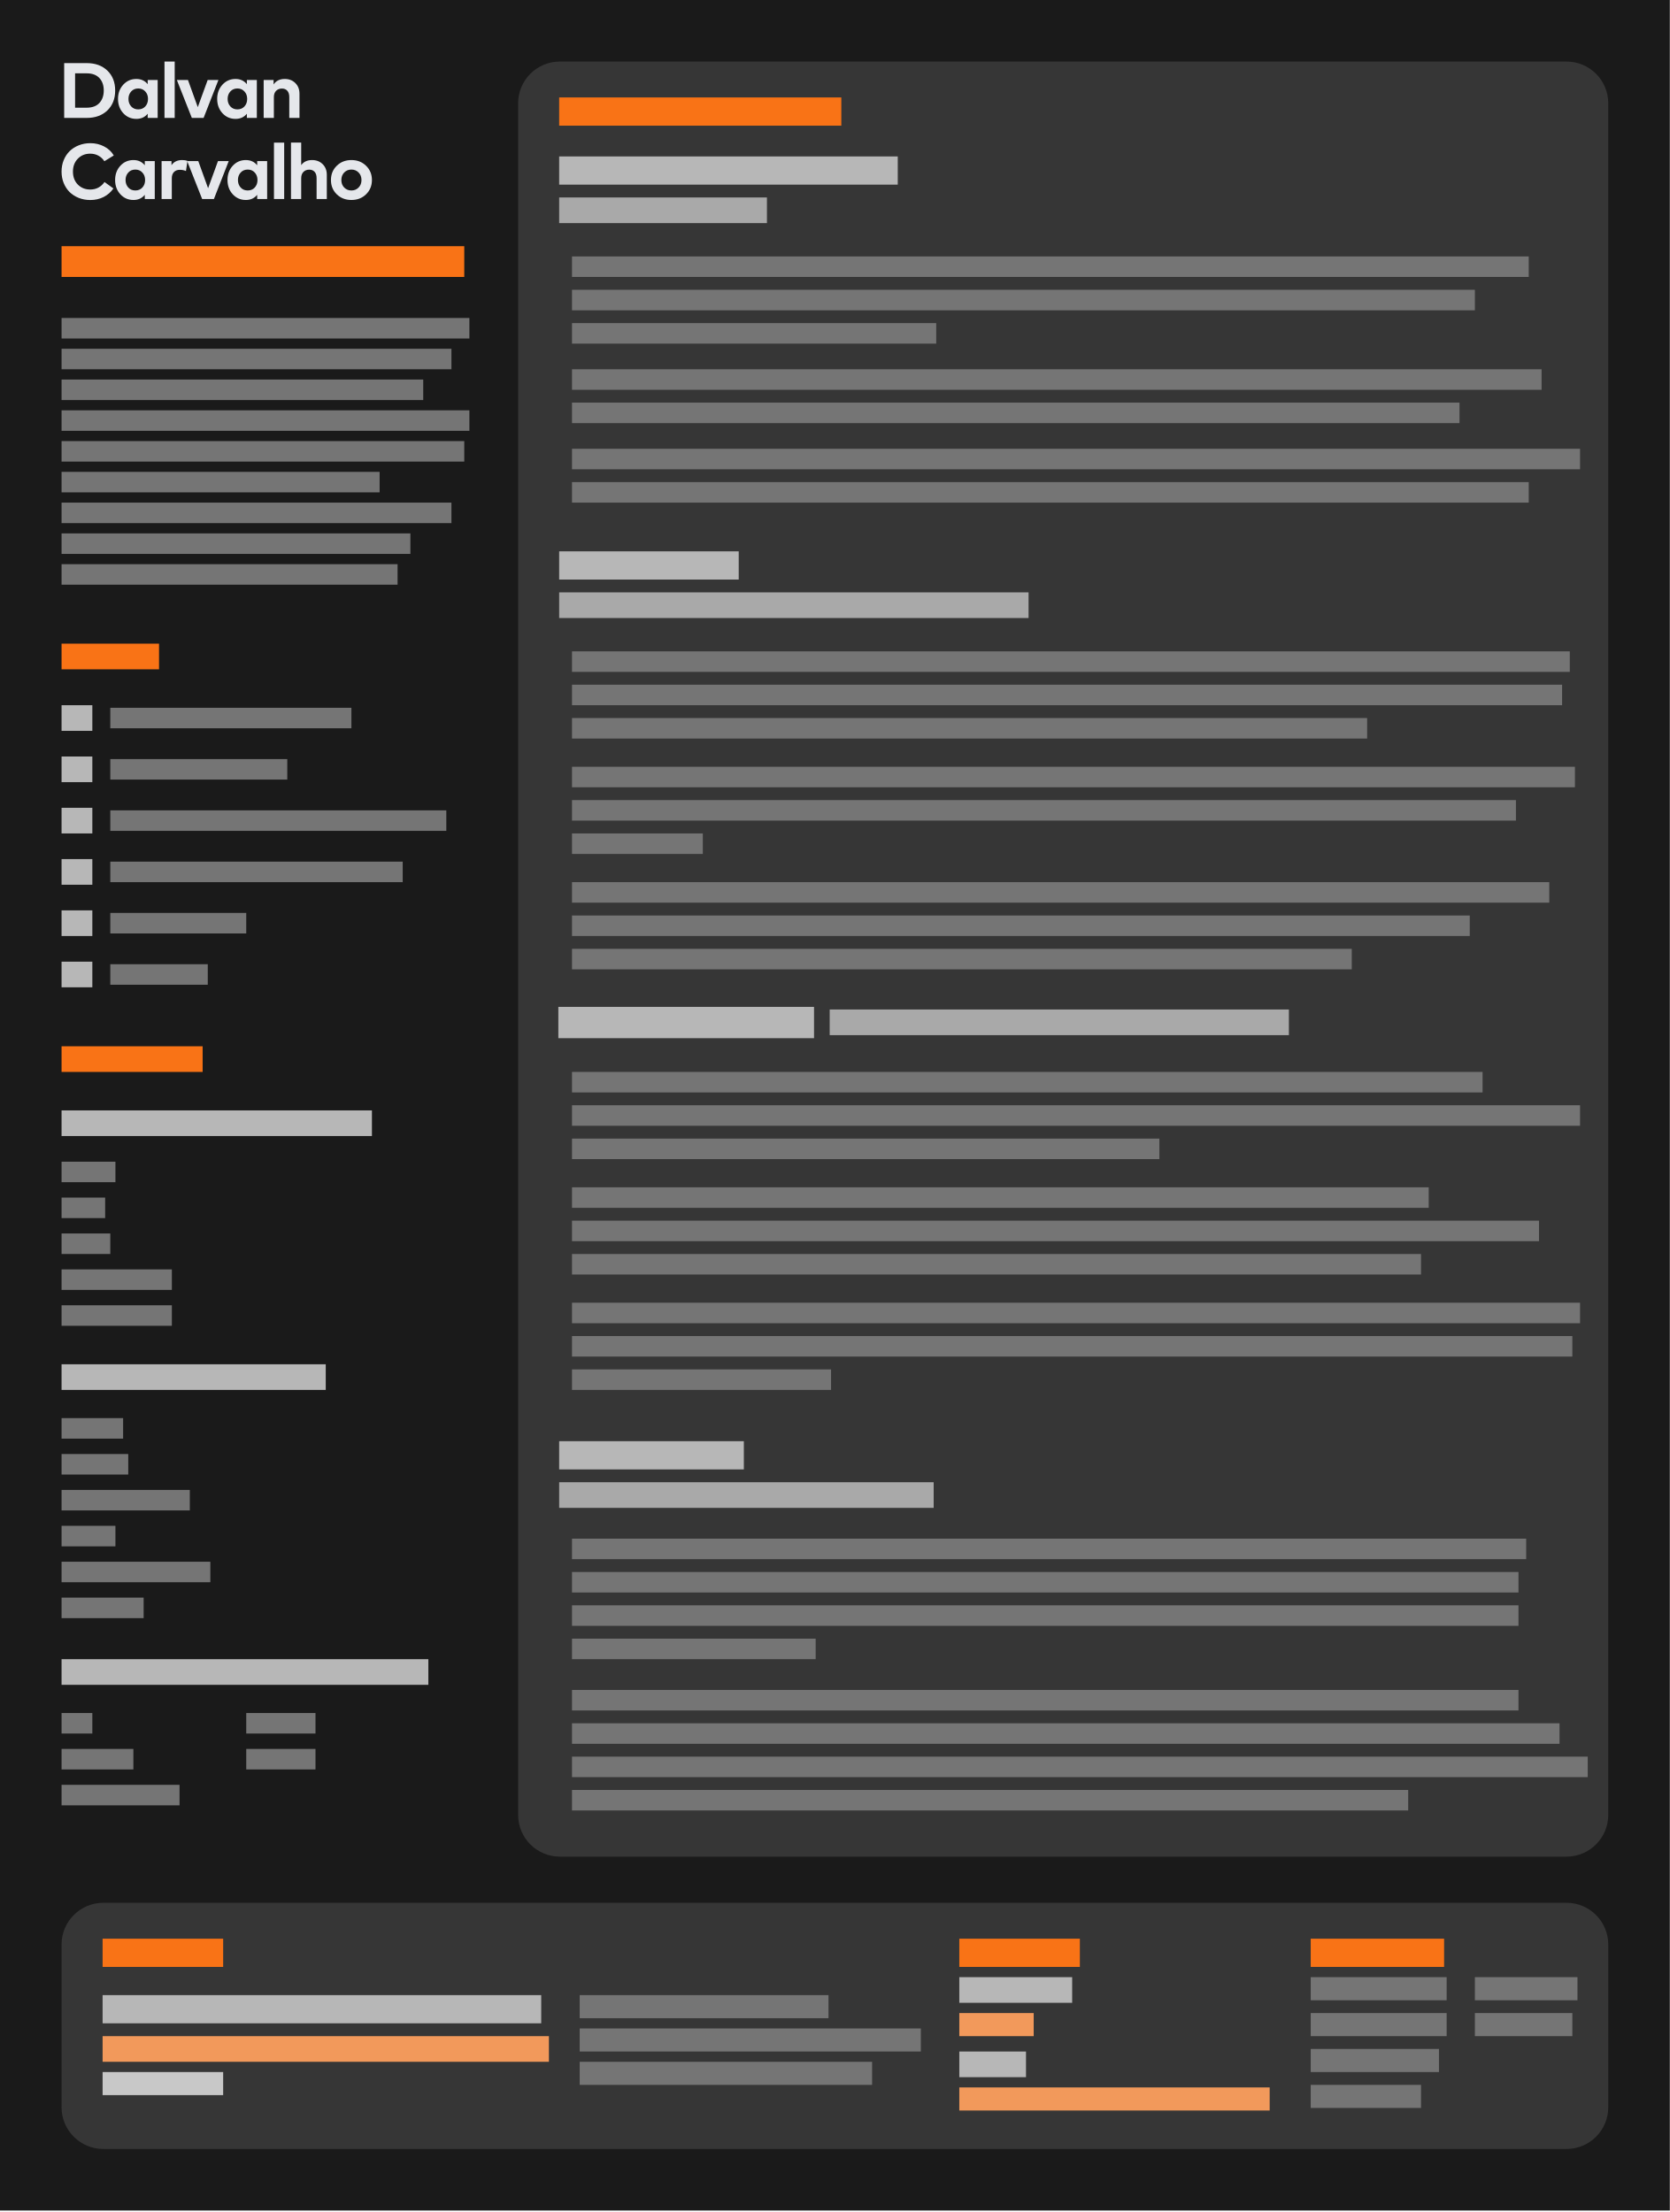
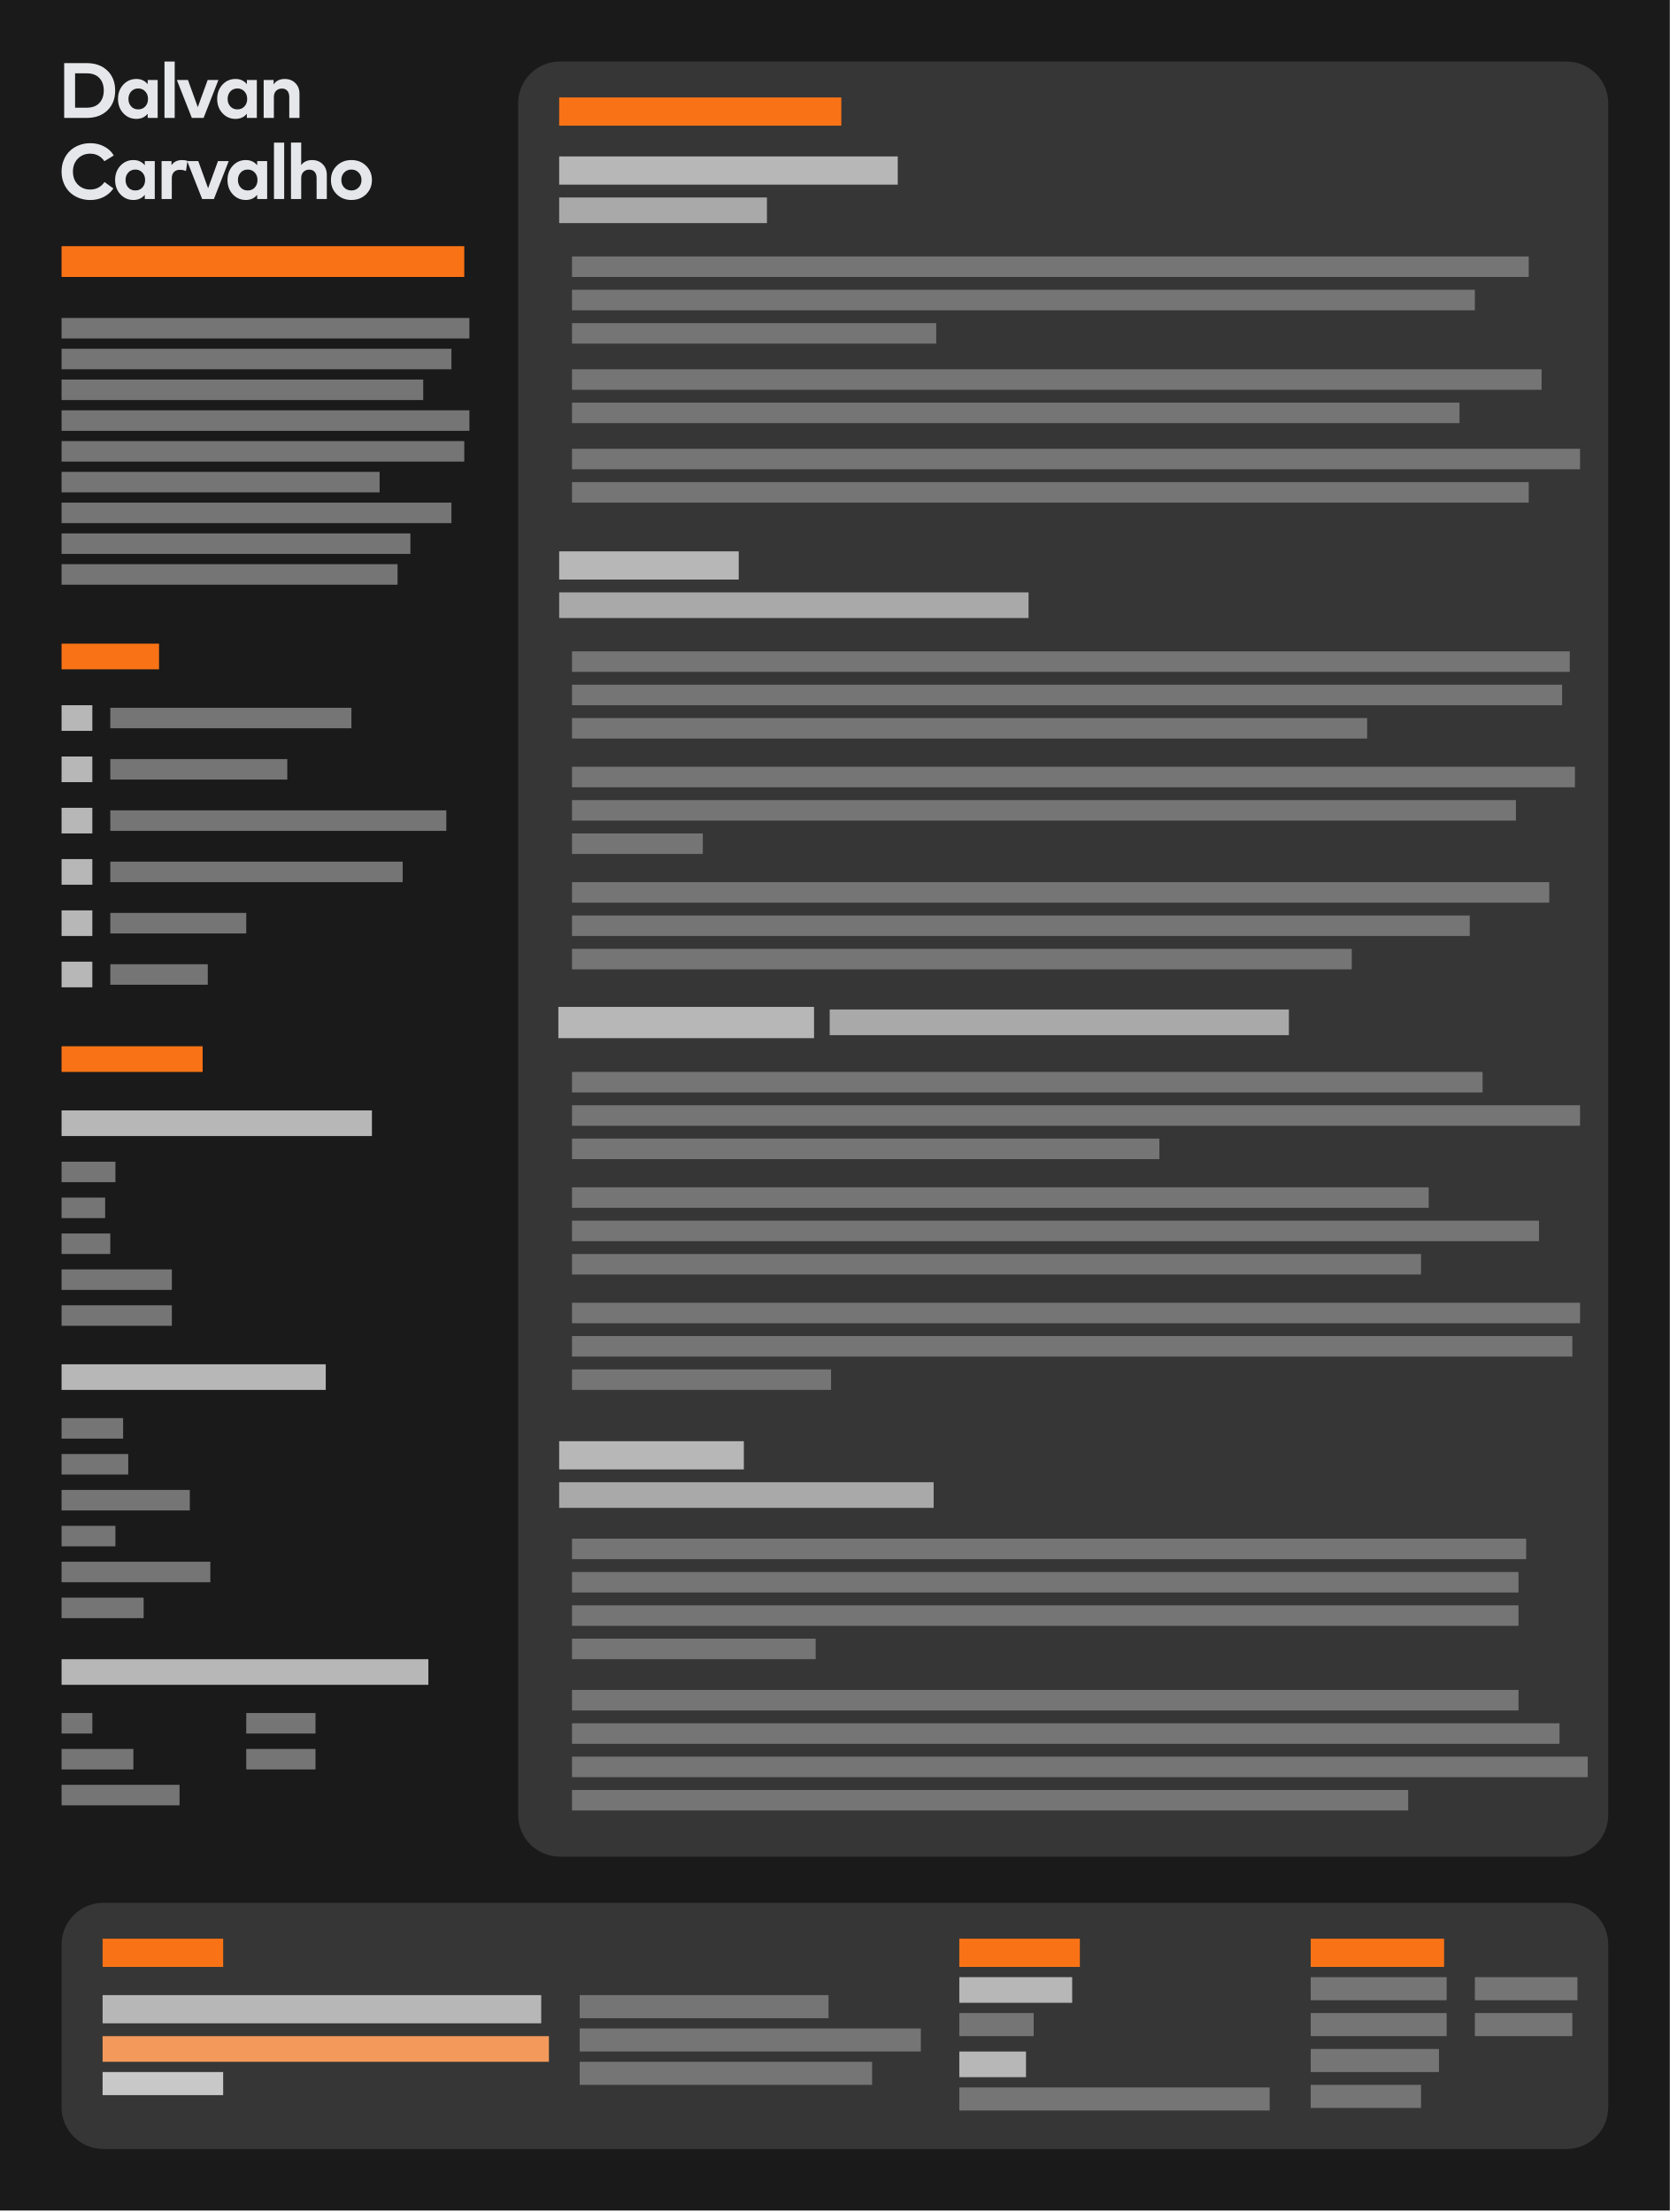
<svg xmlns="http://www.w3.org/2000/svg" width="320" height="424" viewBox="0 0 320 424" fill="none">
  <rect width="320" height="423.717" fill="#1A1A1A" />
  <rect x="99.293" y="11.797" width="208.909" height="344.086" rx="8" fill="#363636" />
  <rect x="11.797" y="364.731" width="296.406" height="47.189" rx="8" fill="#363636" />
  <rect x="107.158" y="18.679" width="54.071" height="5.407" fill="#F97316" />
  <rect x="107.158" y="29.985" width="64.885" height="5.407" fill="#B7B7B7" />
  <rect x="107.158" y="105.684" width="34.409" height="5.407" fill="#B7B7B7" />
  <rect x="107" y="193" width="49" height="6" fill="#B7B7B7" />
  <rect x="107.158" y="276.252" width="35.392" height="5.407" fill="#B7B7B7" />
  <rect x="107.158" y="284.117" width="71.766" height="4.916" fill="#A9A9A9" />
  <rect x="107.158" y="37.849" width="39.816" height="4.916" fill="#A9A9A9" />
  <rect x="107.158" y="113.548" width="89.954" height="4.916" fill="#A9A9A9" />
  <rect x="109.616" y="49.155" width="183.349" height="3.932" fill="#757575" />
  <rect x="109.616" y="55.545" width="173.026" height="3.932" fill="#757575" />
  <rect x="109.616" y="61.935" width="69.8" height="3.932" fill="#757575" />
  <rect x="109.616" y="70.783" width="185.806" height="3.932" fill="#757575" />
  <rect x="109.616" y="77.174" width="170.077" height="3.932" fill="#757575" />
  <rect x="109.616" y="86.022" width="193.18" height="3.932" fill="#757575" />
  <rect x="109.616" y="92.412" width="183.349" height="3.932" fill="#757575" />
  <rect x="109.616" y="124.854" width="191.214" height="3.932" fill="#757575" />
  <rect x="109.616" y="131.244" width="189.739" height="3.932" fill="#757575" />
  <rect x="109.616" y="137.635" width="152.381" height="3.932" fill="#757575" />
  <rect x="109.616" y="146.974" width="192.197" height="3.932" fill="#757575" />
  <rect x="109.616" y="153.364" width="180.891" height="3.932" fill="#757575" />
  <rect x="109.616" y="159.754" width="25.069" height="3.932" fill="#757575" />
  <rect x="109.616" y="169.094" width="187.281" height="3.932" fill="#757575" />
  <rect x="109.616" y="175.484" width="172.043" height="3.932" fill="#757575" />
  <rect x="109.616" y="181.874" width="149.432" height="3.932" fill="#757575" />
  <rect x="109.616" y="205.468" width="174.501" height="3.932" fill="#757575" />
  <rect x="109.616" y="211.858" width="193.18" height="3.932" fill="#757575" />
  <rect x="109.616" y="218.249" width="112.565" height="3.932" fill="#757575" />
  <rect x="109.616" y="227.588" width="164.178" height="3.932" fill="#757575" />
  <rect x="109.616" y="233.979" width="185.315" height="3.932" fill="#757575" />
  <rect x="109.616" y="240.369" width="162.704" height="3.932" fill="#757575" />
  <rect x="109.616" y="249.708" width="193.18" height="3.932" fill="#757575" />
  <rect x="109.616" y="256.098" width="191.705" height="3.932" fill="#757575" />
  <rect x="109.616" y="262.489" width="49.647" height="3.932" fill="#757575" />
  <rect x="109.616" y="294.931" width="182.857" height="3.932" fill="#757575" />
  <rect x="109.616" y="301.321" width="181.382" height="3.932" fill="#757575" />
  <rect x="109.616" y="307.711" width="181.382" height="3.932" fill="#757575" />
  <rect x="109.616" y="314.102" width="46.697" height="3.932" fill="#757575" />
  <rect x="109.616" y="323.932" width="181.382" height="3.932" fill="#757575" />
  <rect x="109.616" y="330.322" width="189.247" height="3.932" fill="#757575" />
  <rect x="109.616" y="336.712" width="194.654" height="3.932" fill="#757575" />
  <rect x="109.616" y="343.103" width="160.246" height="3.932" fill="#757575" />
  <rect x="19.662" y="371.613" width="23.103" height="5.407" fill="#F97316" />
  <rect x="19.662" y="397.174" width="23.103" height="4.424" fill="#C8C8C8" />
  <rect x="19.662" y="390.292" width="85.53" height="4.916" fill="#F2995B" />
  <rect x="183.84" y="371.613" width="23.103" height="5.407" fill="#F97316" />
  <rect x="251.183" y="371.613" width="25.561" height="5.407" fill="#F97316" />
  <rect x="19.662" y="382.427" width="84.055" height="5.407" fill="#B7B7B7" />
  <rect x="111.091" y="382.427" width="47.681" height="4.424" fill="#757575" />
  <rect x="111.091" y="388.817" width="65.376" height="4.424" fill="#757575" />
  <rect x="111.091" y="395.207" width="56.037" height="4.424" fill="#757575" />
-   <rect x="183.84" y="385.868" width="14.255" height="4.424" fill="#F2995B" />
-   <rect x="183.84" y="400.123" width="59.478" height="4.424" fill="#F2995B" />
+   <rect x="183.84" y="385.868" width="14.255" height="4.424" fill="#757575" />
+   <rect x="183.84" y="400.123" width="59.478" height="4.424" fill="#757575" />
  <rect x="183.84" y="378.986" width="21.628" height="4.916" fill="#B7B7B7" />
  <rect x="183.84" y="393.241" width="12.78" height="4.916" fill="#B7B7B7" />
  <rect x="251.183" y="378.986" width="26.052" height="4.424" fill="#757575" />
  <rect x="282.642" y="378.986" width="19.662" height="4.424" fill="#757575" />
  <rect x="251.183" y="385.868" width="26.052" height="4.424" fill="#757575" />
  <rect x="282.642" y="385.868" width="18.679" height="4.424" fill="#757575" />
  <rect x="251.183" y="392.749" width="24.578" height="4.424" fill="#757575" />
  <rect x="251.183" y="399.631" width="21.137" height="4.424" fill="#757575" />
  <rect x="11.797" y="60.952" width="78.157" height="3.932" fill="#757575" />
  <rect x="11.797" y="66.851" width="74.716" height="3.932" fill="#757575" />
  <rect x="11.797" y="72.75" width="69.309" height="3.932" fill="#757575" />
  <rect x="11.797" y="78.648" width="78.157" height="3.932" fill="#757575" />
  <rect x="11.797" y="84.547" width="77.174" height="3.932" fill="#757575" />
  <rect x="11.797" y="90.446" width="60.952" height="3.932" fill="#757575" />
  <rect x="11.797" y="96.344" width="74.716" height="3.932" fill="#757575" />
  <rect x="11.797" y="102.243" width="66.851" height="3.932" fill="#757575" />
  <rect x="11.797" y="108.142" width="64.393" height="3.932" fill="#757575" />
  <rect x="11.797" y="123.379" width="18.679" height="4.916" fill="#F97316" />
  <rect x="11.797" y="47.189" width="77.174" height="5.899" fill="#F97316" />
  <rect x="11.797" y="200.553" width="27.035" height="4.916" fill="#F97316" />
  <rect x="11.797" y="212.842" width="59.478" height="4.916" fill="#B7B7B7" />
  <rect x="11.797" y="261.505" width="50.63" height="4.916" fill="#B7B7B7" />
  <rect x="11.797" y="318.034" width="70.292" height="4.916" fill="#B7B7B7" />
  <rect x="21.137" y="135.668" width="46.206" height="3.932" fill="#757575" />
  <rect x="21.137" y="145.499" width="33.917" height="3.932" fill="#757575" />
  <rect x="21.137" y="155.33" width="64.393" height="3.932" fill="#757575" />
  <rect x="21.137" y="165.161" width="56.037" height="3.932" fill="#757575" />
  <rect x="21.137" y="174.992" width="26.052" height="3.932" fill="#757575" />
  <rect x="21.137" y="184.823" width="18.679" height="3.932" fill="#757575" />
  <rect x="11.797" y="135.177" width="5.899" height="4.916" fill="#B7B7B7" />
  <rect x="11.797" y="145.008" width="5.899" height="4.916" fill="#B7B7B7" />
  <rect x="11.797" y="154.839" width="5.899" height="4.916" fill="#B7B7B7" />
  <rect x="11.797" y="164.67" width="5.899" height="4.916" fill="#B7B7B7" />
  <rect x="11.797" y="174.501" width="5.899" height="4.916" fill="#B7B7B7" />
  <rect x="11.797" y="184.332" width="5.899" height="4.916" fill="#B7B7B7" />
  <rect x="11.797" y="222.673" width="10.323" height="3.932" fill="#757575" />
  <rect x="11.797" y="229.554" width="8.356" height="3.932" fill="#757575" />
  <rect x="11.797" y="236.436" width="9.339" height="3.932" fill="#757575" />
  <rect x="11.797" y="243.318" width="21.137" height="3.932" fill="#757575" />
  <rect x="11.797" y="250.2" width="21.137" height="3.932" fill="#757575" />
  <rect x="11.797" y="271.828" width="11.797" height="3.932" fill="#757575" />
  <rect x="11.797" y="278.709" width="12.78" height="3.932" fill="#757575" />
  <rect x="11.797" y="285.591" width="24.578" height="3.932" fill="#757575" />
  <rect x="11.797" y="292.473" width="10.323" height="3.932" fill="#757575" />
  <rect x="11.797" y="299.354" width="28.51" height="3.932" fill="#757575" />
  <rect x="11.797" y="306.236" width="15.73" height="3.932" fill="#757575" />
  <rect x="11.797" y="328.356" width="5.899" height="3.932" fill="#757575" />
  <rect x="11.797" y="335.238" width="13.763" height="3.932" fill="#757575" />
  <rect x="11.797" y="342.12" width="22.611" height="3.932" fill="#757575" />
  <rect x="47.189" y="328.356" width="13.272" height="3.932" fill="#757575" />
  <rect x="47.189" y="335.238" width="13.272" height="3.932" fill="#757575" />
  <path d="M12.3 12.097H16.624C18.267 12.097 19.586 12.578 20.581 13.538C21.575 14.498 22.072 15.769 22.072 17.35C22.072 18.931 21.575 20.201 20.581 21.162C19.586 22.122 18.267 22.602 16.624 22.602H12.3V12.097ZM16.601 14.056H14.39V20.644H16.601C17.67 20.644 18.485 20.344 19.044 19.744C19.604 19.138 19.884 18.34 19.884 17.35C19.884 16.349 19.604 15.552 19.044 14.956C18.485 14.356 17.67 14.056 16.601 14.056Z" fill="#E5E7EB" />
  <path d="M30.215 15.331V22.602H28.304V21.799C27.769 22.46 27.045 22.79 26.131 22.79C25.131 22.79 24.295 22.425 23.62 21.695C22.951 20.964 22.616 20.054 22.616 18.963C22.616 17.873 22.951 16.962 23.62 16.232C24.295 15.501 25.131 15.136 26.131 15.136C27.04 15.136 27.764 15.469 28.304 16.134V15.331H30.215ZM26.49 16.96C25.931 16.96 25.479 17.152 25.134 17.537C24.789 17.918 24.617 18.393 24.617 18.963C24.617 19.533 24.789 20.011 25.134 20.396C25.479 20.776 25.931 20.967 26.49 20.967C27.045 20.967 27.495 20.779 27.839 20.404C28.189 20.024 28.364 19.543 28.364 18.963C28.364 18.383 28.189 17.905 27.839 17.53C27.495 17.15 27.045 16.96 26.49 16.96Z" fill="#E5E7EB" />
  <path d="M33.479 11.797V22.602H31.523V11.797H33.479Z" fill="#E5E7EB" />
  <path d="M41.858 15.331L39.018 22.602H36.763L33.892 15.331H36.021L37.902 20.539L39.798 15.331H41.858Z" fill="#E5E7EB" />
  <path d="M49.22 15.331V22.602H47.309V21.799C46.774 22.46 46.05 22.79 45.136 22.79C44.136 22.79 43.299 22.425 42.625 21.695C41.956 20.964 41.621 20.054 41.621 18.963C41.621 17.873 41.956 16.962 42.625 16.232C43.299 15.501 44.136 15.136 45.136 15.136C46.045 15.136 46.769 15.469 47.309 16.134V15.331H49.22ZM45.495 16.96C44.936 16.96 44.483 17.152 44.139 17.537C43.794 17.918 43.622 18.393 43.622 18.963C43.622 19.533 43.794 20.011 44.139 20.396C44.483 20.776 44.936 20.967 45.495 20.967C46.05 20.967 46.499 20.779 46.844 20.404C47.194 20.024 47.369 19.543 47.369 18.963C47.369 18.383 47.194 17.905 46.844 17.53C46.499 17.15 46.05 16.96 45.495 16.96Z" fill="#E5E7EB" />
  <path d="M54.567 15.136C55.396 15.136 56.073 15.399 56.598 15.924C57.127 16.449 57.392 17.132 57.392 17.973V22.602H55.436V18.603C55.436 18.083 55.312 17.683 55.062 17.402C54.817 17.117 54.47 16.975 54.02 16.975C53.575 16.975 53.208 17.117 52.918 17.402C52.629 17.688 52.484 18.093 52.484 18.618V22.602H50.528V15.331H52.431V16.187C52.901 15.486 53.613 15.136 54.567 15.136Z" fill="#E5E7EB" />
  <path d="M17.306 27.445C18.275 27.445 19.159 27.656 19.959 28.076C20.763 28.491 21.377 29.066 21.802 29.802L20.003 30.905C19.704 30.445 19.322 30.089 18.857 29.839C18.392 29.584 17.87 29.456 17.291 29.456C16.331 29.456 15.54 29.777 14.915 30.417C14.29 31.057 13.978 31.883 13.978 32.893C13.983 33.929 14.3 34.762 14.93 35.392C15.559 36.017 16.346 36.33 17.291 36.33C17.865 36.33 18.385 36.207 18.849 35.962C19.314 35.712 19.706 35.354 20.026 34.889L21.735 36.12C21.26 36.815 20.638 37.36 19.869 37.756C19.104 38.146 18.25 38.341 17.306 38.341C16.511 38.341 15.772 38.206 15.087 37.936C14.403 37.661 13.818 37.285 13.334 36.81C12.854 36.33 12.477 35.752 12.202 35.077C11.932 34.401 11.797 33.674 11.797 32.893C11.797 32.113 11.932 31.385 12.202 30.71C12.477 30.034 12.854 29.459 13.334 28.984C13.818 28.504 14.403 28.128 15.087 27.858C15.772 27.583 16.511 27.445 17.306 27.445Z" fill="#E5E7EB" />
  <path d="M29.659 30.875V38.146H27.748V37.343C27.213 38.003 26.489 38.333 25.575 38.333C24.575 38.333 23.738 37.968 23.064 37.238C22.395 36.508 22.06 35.597 22.06 34.507C22.06 33.416 22.395 32.505 23.064 31.775C23.738 31.045 24.575 30.68 25.575 30.68C26.484 30.68 27.208 31.012 27.748 31.678V30.875H29.659ZM25.934 32.503C25.375 32.503 24.922 32.696 24.578 33.081C24.233 33.461 24.061 33.936 24.061 34.507C24.061 35.077 24.233 35.554 24.578 35.94C24.922 36.32 25.375 36.51 25.934 36.51C26.489 36.51 26.938 36.322 27.283 35.947C27.633 35.567 27.808 35.087 27.808 34.507C27.808 33.926 27.633 33.449 27.283 33.073C26.938 32.693 26.489 32.503 25.934 32.503Z" fill="#E5E7EB" />
  <path d="M34.909 30.68C35.298 30.68 35.638 30.732 35.928 30.837L35.636 32.781C35.286 32.626 34.891 32.548 34.452 32.548C33.987 32.548 33.615 32.691 33.335 32.976C33.06 33.256 32.923 33.659 32.923 34.184V38.146H30.967V30.875H32.863V31.67C33.302 31.01 33.984 30.68 34.909 30.68Z" fill="#E5E7EB" />
  <path d="M43.834 30.875L40.994 38.146H38.739L35.868 30.875H37.997L39.878 36.082L41.774 30.875H43.834Z" fill="#E5E7EB" />
  <path d="M51.196 30.875V38.146H49.285V37.343C48.75 38.003 48.026 38.333 47.111 38.333C46.112 38.333 45.275 37.968 44.601 37.238C43.931 36.508 43.597 35.597 43.597 34.507C43.597 33.416 43.931 32.505 44.601 31.775C45.275 31.045 46.112 30.68 47.111 30.68C48.021 30.68 48.745 31.012 49.285 31.678V30.875H51.196ZM47.471 32.503C46.912 32.503 46.459 32.696 46.115 33.081C45.77 33.461 45.598 33.936 45.598 34.507C45.598 35.077 45.77 35.554 46.115 35.94C46.459 36.32 46.912 36.51 47.471 36.51C48.026 36.51 48.475 36.322 48.82 35.947C49.17 35.567 49.345 35.087 49.345 34.507C49.345 33.926 49.17 33.449 48.82 33.073C48.475 32.693 48.026 32.503 47.471 32.503Z" fill="#E5E7EB" />
  <path d="M54.46 27.34V38.146H52.504V27.34H54.46Z" fill="#E5E7EB" />
  <path d="M57.721 27.333V31.655C58.185 31.005 58.88 30.68 59.804 30.68C60.633 30.68 61.31 30.942 61.835 31.468C62.365 31.993 62.63 32.676 62.63 33.516V38.146H60.673V34.146C60.673 33.626 60.549 33.226 60.299 32.946C60.054 32.661 59.707 32.518 59.257 32.518C58.812 32.518 58.445 32.661 58.156 32.946C57.866 33.231 57.721 33.636 57.721 34.161V38.146H55.765V27.333H57.721Z" fill="#E5E7EB" />
  <path d="M67.341 30.68C68.47 30.68 69.406 31.045 70.151 31.775C70.9 32.501 71.275 33.411 71.275 34.507C71.275 35.602 70.9 36.515 70.151 37.245C69.406 37.971 68.47 38.333 67.341 38.333C66.216 38.333 65.282 37.971 64.538 37.245C63.793 36.515 63.421 35.602 63.421 34.507C63.421 33.411 63.793 32.501 64.538 31.775C65.282 31.045 66.216 30.68 67.341 30.68ZM68.72 33.066C68.355 32.691 67.895 32.503 67.341 32.503C66.786 32.503 66.326 32.691 65.962 33.066C65.597 33.441 65.415 33.921 65.415 34.507C65.415 35.092 65.597 35.572 65.962 35.947C66.326 36.322 66.786 36.51 67.341 36.51C67.895 36.51 68.355 36.322 68.72 35.947C69.089 35.572 69.274 35.092 69.274 34.507C69.274 33.921 69.089 33.441 68.72 33.066Z" fill="#E5E7EB" />
  <rect x="159" y="193.5" width="88" height="4.92" fill="#A9A9A9" />
</svg>
